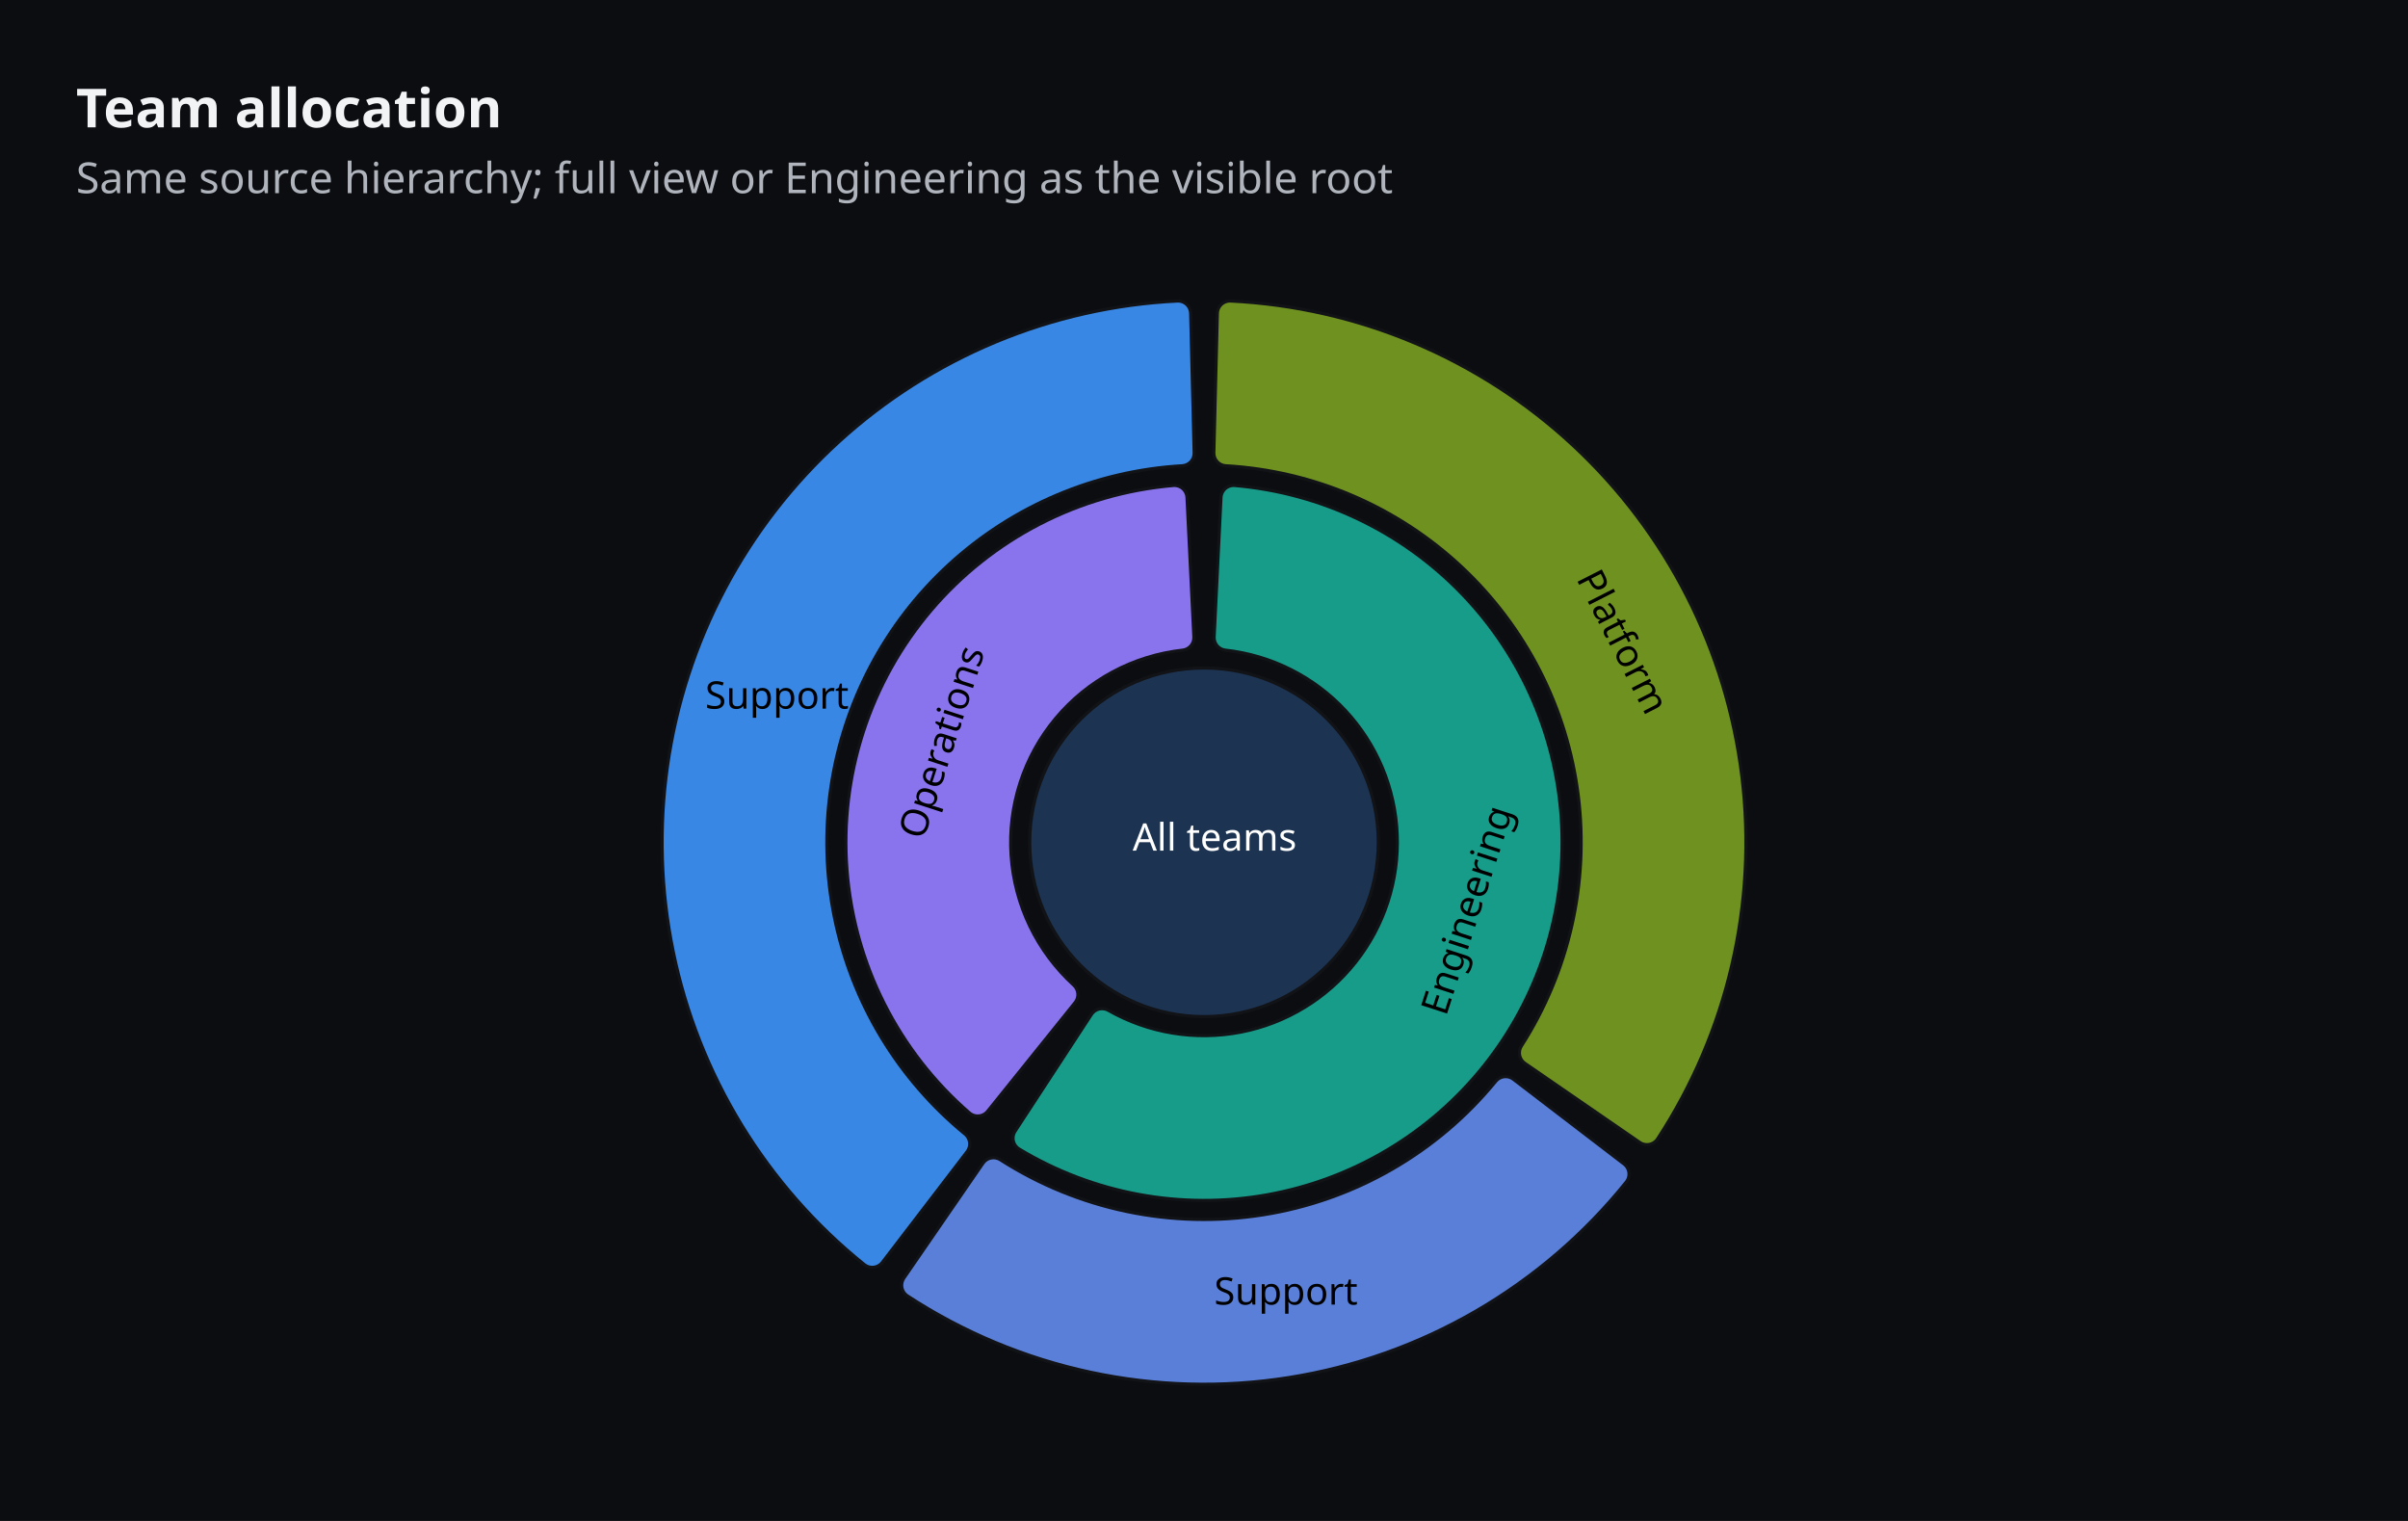
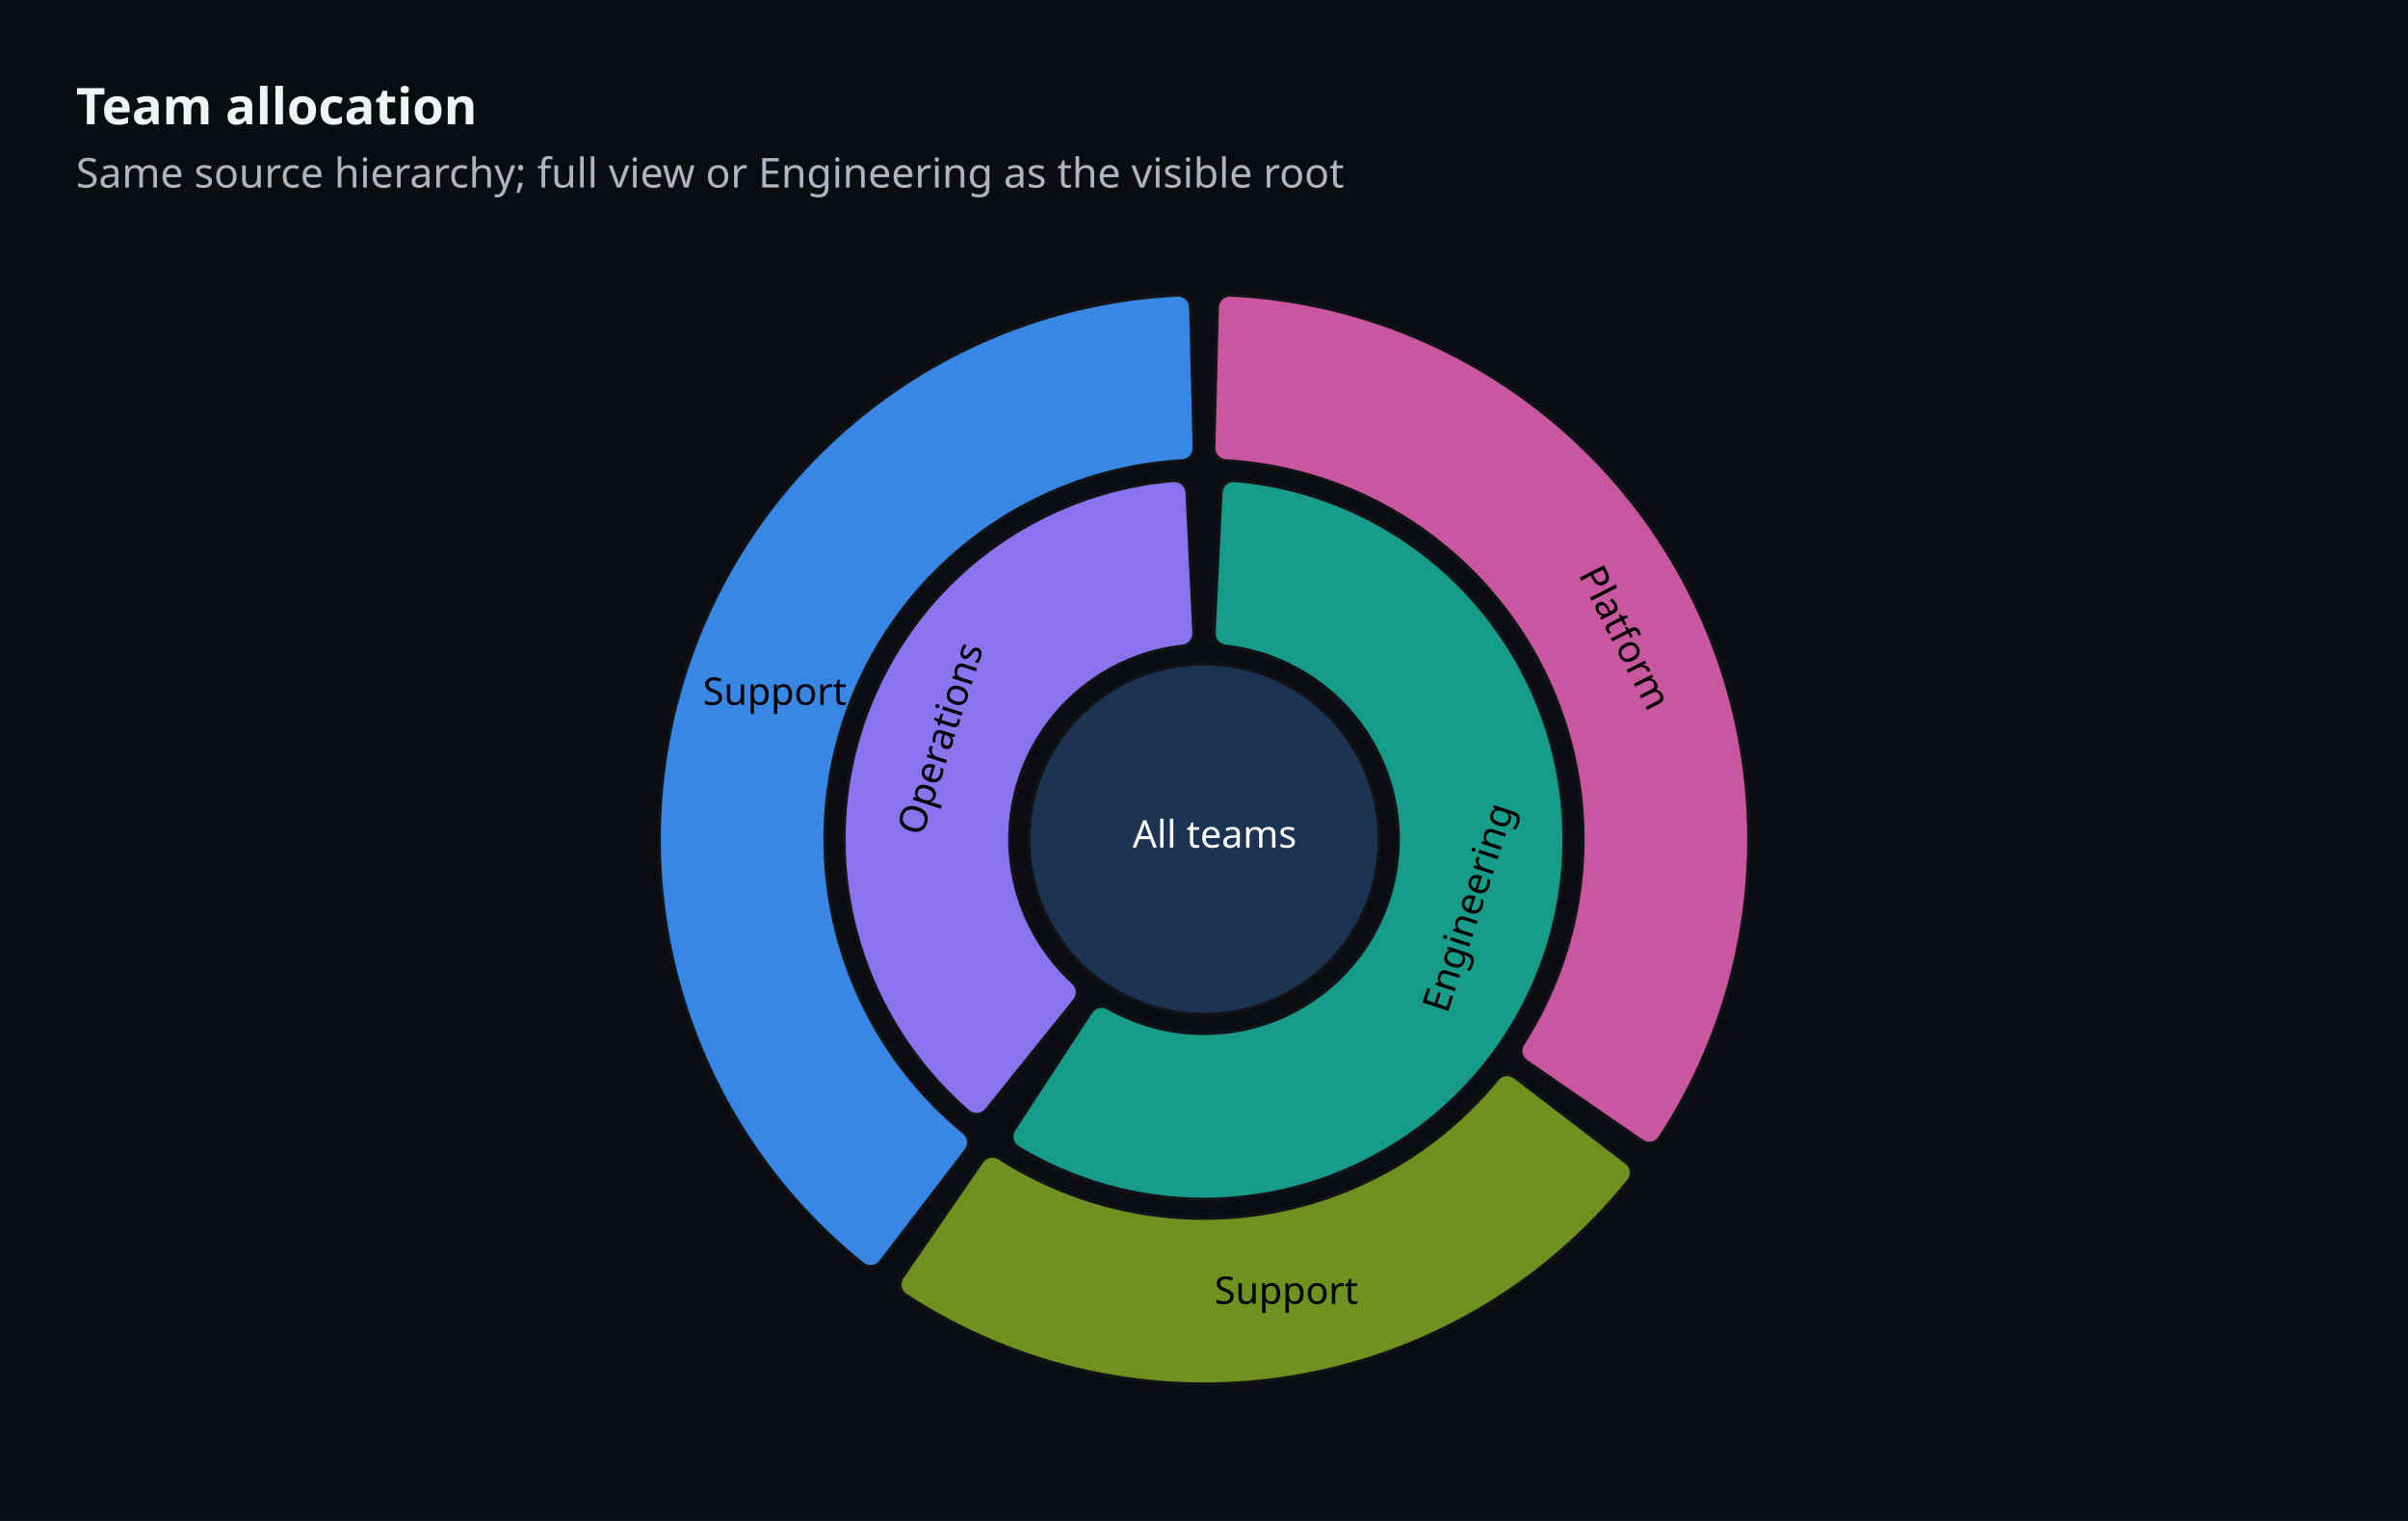
<svg xmlns="http://www.w3.org/2000/svg" width="760" height="480" viewBox="0 0 760 480" stroke-linecap="round" stroke-linejoin="round" role="img" aria-label="Team allocation" aria-labelledby="hierarchy-sunburst-full-title" aria-describedby="hierarchy-sunburst-full-description">
  <defs>
    <clipPath id="hierarchy-sunburst-full-clip-1" clipPathUnits="userSpaceOnUse">
      <rect x="24" y="24" width="712" height="432" />
    </clipPath>
  </defs>
  <rect x="0" y="0" width="760" height="480" rx="0" data-cfx-role="background" fill="#0C0D10" stroke="none" stroke-width="1" />
  <g clip-path="url(#hierarchy-sunburst-full-clip-1)">
-     <g data-cfx-role="frame-heading-source" data-cfx-authored-font-request="Carlito|700|normal|17|">
+     <g data-cfx-role="frame-heading-source" data-cfx-authored-font-request="Carlito|700|normal|16|">
      <g data-cfx-role="frame-heading">
-         <text x="24" y="40.187" font-family="Carlito, sans-serif" font-size="17" font-weight="700" font-style="normal" fill="#F2F3F5" xml:space="preserve" style="white-space:pre;font-language-override:normal;font-palette:normal">Team allocation</text>
+         <text x="24" y="39.234" font-family="Carlito, sans-serif" font-size="16" font-weight="700" font-style="normal" fill="#F2F3F5" xml:space="preserve" style="white-space:pre;font-language-override:normal;font-palette:normal">Team allocation</text>
      </g>
    </g>
-     <g data-cfx-role="frame-heading-source" data-cfx-authored-font-request="Carlito|400|normal|13.5|">
+     <g data-cfx-role="frame-heading-source" data-cfx-authored-font-request="Carlito|400|normal|13|">
      <g data-cfx-role="frame-heading">
-         <text x="24" y="60.954" font-family="Carlito, sans-serif" font-size="13.5" font-weight="400" font-style="normal" fill="#B0B4BC" xml:space="preserve" style="white-space:pre;font-language-override:normal;font-palette:normal">Same source hierarchy; full view or Engineering as the visible root</text>
+         <text x="24" y="59.178" font-family="Carlito, sans-serif" font-size="13" font-weight="400" font-style="normal" fill="#B0B4BC" xml:space="preserve" style="white-space:pre;font-language-override:normal;font-palette:normal">Same source hierarchy; full view or Engineering as the visible root</text>
      </g>
    </g>
  </g>
  <g data-cfx-role="coordinate-system" data-cfx-coordinate-system="polar">
    <g id="hierarchy-sunburst-full-node-10" data-cfx-source-id="series-0" data-cfx-role="hierarchy-series" data-cfx-kind="Sunburst" data-cfx-label-authored-value="Provided value" data-cfx-label-color="Color" data-cfx-label-no-data="No data" data-cfx-label-remainder="Remainder" data-cfx-parent-value-policy="LeafAggregate" data-cfx-semantic-role="" data-cfx-series="0" data-cfx-series-key="allocation-source" data-cfx-series-name="Allocated work" data-cfx-series-scope="shared" data-cfx-state="None">
-       <g id="hierarchy-sunburst-full-node-11" data-cfx-source-id="series-0-node-platform" data-cfx-role="sunburst-segment" data-cfx-authored-value="35" data-cfx-branch-root="engineering" data-cfx-depth="2" data-cfx-formatted-value="35" data-cfx-full-label="Platform" data-cfx-geometry-status="visible" data-cfx-id="platform" data-cfx-inner-radius="116.02733333333335" data-cfx-kind="Sunburst" data-cfx-label="Platform" data-cfx-leaf="true" data-cfx-node="platform" data-cfx-outer-radius="174.04100000000003" data-cfx-paint-inner-radius="119.02733333333335" data-cfx-paint-outer-radius="171.04100000000003" data-cfx-paint-start-angle="-1.54558936268801" data-cfx-paint-sweep="2.148700929299082" data-cfx-parent="engineering" data-cfx-percent="0.35" data-cfx-sector-gap="6" data-cfx-series="0" data-cfx-series-key="allocation-source" data-cfx-series-name="Allocated work" data-cfx-series-scope="shared" data-cfx-source-node-index="3" data-cfx-start-angle="-1.5707963267948966" data-cfx-state="None" data-cfx-sweep="2.199114857512855" data-cfx-target-id="platform" data-cfx-target-kind="node" data-cfx-value="35">
-         <path d="M 388.404 94.991 C 408.394 95.974 428.055 100.458 446.495 108.239 C 464.934 116.019 481.864 126.975 496.516 140.609 C 511.168 154.243 523.313 170.342 532.399 188.174 C 541.485 206.006 547.37 225.295 549.788 245.162 C 552.206 265.029 551.118 285.166 546.575 304.657 C 542.031 324.148 534.102 342.69 523.148 359.44 C 522.915 359.796 522.626 360.114 522.292 360.379 C 521.959 360.645 521.586 360.855 521.186 361.003 C 520.786 361.15 520.365 361.233 519.939 361.248 C 519.513 361.263 519.088 361.21 518.679 361.09 C 518.27 360.971 517.882 360.787 517.531 360.545 L 481.269 335.57 C 480.845 335.278 480.482 334.908 480.198 334.478 C 479.915 334.049 479.717 333.569 479.616 333.065 C 479.515 332.561 479.511 332.042 479.606 331.536 C 479.702 331.031 479.893 330.548 480.171 330.115 C 487.632 318.49 493.013 305.655 496.072 292.185 C 499.131 278.715 499.822 264.815 498.114 251.108 C 496.406 237.401 492.325 224.095 486.054 211.788 C 479.783 199.48 471.418 188.358 461.332 178.919 C 451.247 169.481 439.595 161.87 426.899 156.427 C 414.204 150.984 400.657 147.793 386.867 146.996 C 386.354 146.966 385.851 146.838 385.386 146.618 C 384.921 146.398 384.503 146.09 384.155 145.711 C 383.806 145.333 383.534 144.891 383.353 144.409 C 383.173 143.928 383.086 143.416 383.099 142.902 L 384.209 98.885 C 384.22 98.459 384.298 98.037 384.442 97.636 C 384.586 97.235 384.793 96.859 385.055 96.523 C 385.318 96.188 385.632 95.896 385.986 95.659 C 386.341 95.423 386.731 95.244 387.142 95.13 C 387.552 95.017 387.979 94.97 388.404 94.991 Z" data-cfx-role="sunburst-segment-mark" fill="#6F9120" stroke="#111317" stroke-width="1" fill-rule="evenodd" />
-         <g transform="rotate(63 509.226 199.981)">
+       <g id="hierarchy-sunburst-full-node-11" data-cfx-source-id="series-0-node-platform" data-cfx-role="sunburst-segment" data-cfx-authored-value="35" data-cfx-branch-root="engineering" data-cfx-depth="2" data-cfx-formatted-value="35" data-cfx-full-label="Platform" data-cfx-geometry-status="visible" data-cfx-id="platform" data-cfx-inner-radius="116.62533333333334" data-cfx-kind="Sunburst" data-cfx-label="Platform" data-cfx-leaf="true" data-cfx-node="platform" data-cfx-outer-radius="174.93800000000002" data-cfx-paint-inner-radius="119.62533333333334" data-cfx-paint-outer-radius="171.93800000000002" data-cfx-paint-start-angle="-1.5457153973128779" data-cfx-paint-sweep="2.148952998548818" data-cfx-parent="engineering" data-cfx-percent="0.35" data-cfx-sector-gap="6" data-cfx-series="0" data-cfx-series-key="allocation-source" data-cfx-series-name="Allocated work" data-cfx-series-scope="shared" data-cfx-source-node-index="3" data-cfx-start-angle="-1.5707963267948966" data-cfx-state="None" data-cfx-sweep="2.199114857512855" data-cfx-target-id="platform" data-cfx-target-kind="node" data-cfx-value="35">
+         <path d="M 388.405 93.118 C 408.504 94.101 428.275 98.606 446.816 106.426 C 465.358 114.246 482.383 125.26 497.116 138.967 C 511.85 152.675 524.062 168.862 533.198 186.792 C 542.334 204.722 548.251 224.117 550.68 244.093 C 553.11 264.069 552.014 284.317 547.442 303.914 C 542.87 323.511 534.893 342.153 523.875 358.992 C 523.641 359.349 523.352 359.666 523.019 359.931 C 522.686 360.197 522.312 360.407 521.912 360.555 C 521.513 360.702 521.092 360.785 520.666 360.8 C 520.24 360.814 519.815 360.761 519.405 360.642 C 518.996 360.522 518.609 360.338 518.258 360.096 L 481.753 334.947 C 481.329 334.656 480.966 334.285 480.682 333.855 C 480.399 333.426 480.202 332.946 480.1 332.442 C 479.999 331.937 479.996 331.418 480.091 330.913 C 480.186 330.407 480.378 329.925 480.656 329.492 C 488.16 317.807 493.572 304.906 496.65 291.365 C 499.728 277.824 500.424 263.85 498.709 250.07 C 496.993 236.29 492.891 222.914 486.587 210.541 C 480.283 198.168 471.872 186.988 461.732 177.5 C 451.593 168.012 439.878 160.362 427.114 154.893 C 414.35 149.424 400.731 146.219 386.868 145.422 C 386.354 145.392 385.851 145.264 385.386 145.044 C 384.921 144.824 384.503 144.516 384.155 144.138 C 383.806 143.759 383.534 143.317 383.353 142.836 C 383.172 142.354 383.086 141.842 383.099 141.328 L 384.21 97.012 C 384.221 96.586 384.3 96.165 384.443 95.764 C 384.587 95.363 384.794 94.987 385.056 94.651 C 385.319 94.315 385.633 94.023 385.987 93.787 C 386.342 93.55 386.731 93.371 387.142 93.258 C 387.553 93.144 387.979 93.097 388.405 93.118 Z" data-cfx-role="sunburst-segment-mark" fill="#C9579F" stroke="#111317" stroke-width="1" fill-rule="evenodd" />
+         <g transform="rotate(63 509.892 198.667)">
          <g id="hierarchy-sunburst-full-node-14" data-cfx-source-id="series-0-node-label-3" data-cfx-role="sunburst-label">
-             <text x="488.335" y="202.618" font-family="Carlito, sans-serif" font-size="12" font-weight="400" font-style="normal" fill="#000000" xml:space="preserve" style="white-space:pre;font-language-override:normal;font-palette:normal">Platform</text>
+             <text x="489.001" y="201.303" font-family="Carlito, sans-serif" font-size="12" font-weight="400" font-style="normal" fill="#000000" xml:space="preserve" style="white-space:pre;font-language-override:normal;font-palette:normal">Platform</text>
          </g>
        </g>
      </g>
-       <g id="hierarchy-sunburst-full-node-17" data-cfx-source-id="series-0-node-engineering-support" data-cfx-role="sunburst-segment" data-cfx-authored-value="25" data-cfx-branch-root="engineering" data-cfx-depth="2" data-cfx-formatted-value="25" data-cfx-full-label="Support" data-cfx-geometry-status="visible" data-cfx-id="engineering-support" data-cfx-inner-radius="116.02733333333335" data-cfx-kind="Sunburst" data-cfx-label="Support" data-cfx-leaf="true" data-cfx-node="engineering-support" data-cfx-outer-radius="174.04100000000003" data-cfx-paint-inner-radius="119.02733333333335" data-cfx-paint-outer-radius="171.04100000000003" data-cfx-paint-start-angle="0.6535254948248452" data-cfx-paint-sweep="1.5203823985811233" data-cfx-parent="engineering" data-cfx-percent="0.25" data-cfx-sector-gap="6" data-cfx-series="0" data-cfx-series-key="allocation-source" data-cfx-series-name="Allocated work" data-cfx-series-scope="shared" data-cfx-source-node-index="4" data-cfx-start-angle="0.6283185307179586" data-cfx-state="None" data-cfx-sweep="1.5707963267948966" data-cfx-target-id="engineering-support" data-cfx-target-kind="node" data-cfx-value="25">
-         <path d="M 513.268 373.038 C 500.075 389.437 483.968 403.261 465.758 413.814 C 447.547 424.367 427.545 431.468 406.757 434.76 C 385.968 438.053 364.751 437.48 344.171 433.071 C 323.59 428.662 304 420.493 286.385 408.973 C 286.029 408.74 285.711 408.451 285.446 408.117 C 285.18 407.784 284.97 407.411 284.822 407.011 C 284.675 406.611 284.592 406.19 284.577 405.764 C 284.562 405.338 284.615 404.913 284.735 404.504 C 284.854 404.095 285.038 403.707 285.28 403.356 L 310.255 367.094 C 310.547 366.67 310.917 366.307 311.347 366.023 C 311.776 365.74 312.256 365.542 312.76 365.441 C 313.264 365.34 313.783 365.336 314.289 365.431 C 314.794 365.527 315.277 365.718 315.71 365.996 C 327.892 373.815 341.398 379.346 355.565 382.317 C 369.732 385.289 384.323 385.651 398.62 383.387 C 412.917 381.122 426.681 376.269 439.237 369.065 C 451.792 361.861 462.928 352.427 472.098 341.227 C 472.424 340.829 472.824 340.497 473.275 340.251 C 473.726 340.004 474.221 339.847 474.732 339.787 C 475.243 339.728 475.76 339.768 476.256 339.904 C 476.752 340.041 477.217 340.272 477.625 340.585 L 512.583 367.355 C 512.922 367.614 513.217 367.926 513.457 368.278 C 513.697 368.63 513.879 369.018 513.996 369.428 C 514.114 369.837 514.165 370.263 514.148 370.689 C 514.131 371.115 514.047 371.535 513.897 371.934 C 513.748 372.333 513.535 372.706 513.268 373.038 Z" data-cfx-role="sunburst-segment-mark" fill="#5A7FD8" stroke="#111317" stroke-width="1" fill-rule="evenodd" />
+       <g id="hierarchy-sunburst-full-node-17" data-cfx-source-id="series-0-node-engineering-support" data-cfx-role="sunburst-segment" data-cfx-authored-value="25" data-cfx-branch-root="engineering" data-cfx-depth="2" data-cfx-formatted-value="25" data-cfx-full-label="Support" data-cfx-geometry-status="visible" data-cfx-id="engineering-support" data-cfx-inner-radius="116.62533333333334" data-cfx-kind="Sunburst" data-cfx-label="Support" data-cfx-leaf="true" data-cfx-node="engineering-support" data-cfx-outer-radius="174.93800000000002" data-cfx-paint-inner-radius="119.62533333333334" data-cfx-paint-outer-radius="171.93800000000002" data-cfx-paint-start-angle="0.6533994601999774" data-cfx-paint-sweep="1.520634467830859" data-cfx-parent="engineering" data-cfx-percent="0.25" data-cfx-sector-gap="6" data-cfx-series="0" data-cfx-series-key="allocation-source" data-cfx-series-name="Allocated work" data-cfx-series-scope="shared" data-cfx-source-node-index="4" data-cfx-start-angle="0.6283185307179586" data-cfx-state="None" data-cfx-sweep="1.5707963267948966" data-cfx-target-id="engineering-support" data-cfx-target-kind="node" data-cfx-value="25">
+         <path d="M 513.994 372.591 C 500.732 389.086 484.538 402.99 466.226 413.604 C 447.915 424.218 427.802 431.36 406.897 434.671 C 385.992 437.982 364.656 437.405 343.961 432.969 C 323.266 428.532 303.568 420.313 285.858 408.725 C 285.501 408.491 285.184 408.202 284.919 407.869 C 284.653 407.536 284.443 407.162 284.295 406.762 C 284.148 406.363 284.065 405.942 284.05 405.516 C 284.036 405.09 284.089 404.665 284.208 404.255 C 284.328 403.846 284.512 403.459 284.754 403.108 L 309.903 366.603 C 310.194 366.179 310.565 365.816 310.995 365.532 C 311.424 365.249 311.904 365.052 312.408 364.95 C 312.913 364.849 313.432 364.846 313.937 364.941 C 314.443 365.036 314.925 365.228 315.358 365.506 C 327.604 373.371 341.182 378.934 355.426 381.924 C 369.669 384.914 384.339 385.279 398.714 383.003 C 413.088 380.726 426.927 375.845 439.549 368.6 C 452.172 361.355 463.366 351.868 472.583 340.604 C 472.908 340.206 473.308 339.875 473.759 339.628 C 474.21 339.381 474.705 339.223 475.216 339.164 C 475.727 339.105 476.245 339.144 476.741 339.281 C 477.236 339.417 477.701 339.648 478.11 339.961 L 513.309 366.909 C 513.647 367.168 513.942 367.479 514.182 367.831 C 514.422 368.183 514.604 368.572 514.722 368.981 C 514.839 369.391 514.891 369.816 514.874 370.242 C 514.857 370.668 514.772 371.088 514.623 371.488 C 514.474 371.887 514.261 372.259 513.994 372.591 Z" data-cfx-role="sunburst-segment-mark" fill="#6F9120" stroke="#111317" stroke-width="1" fill-rule="evenodd" />
        <g id="hierarchy-sunburst-full-node-19" data-cfx-source-id="series-0-node-label-4" data-cfx-role="sunburst-label">
-           <text x="383.209" y="411.71" font-family="Carlito, sans-serif" font-size="12" font-weight="400" font-style="normal" fill="#000000" xml:space="preserve" style="white-space:pre;font-language-override:normal;font-palette:normal">Support</text>
+           <text x="383.326" y="411.474" font-family="Carlito, sans-serif" font-size="12" font-weight="400" font-style="normal" fill="#000000" xml:space="preserve" style="white-space:pre;font-language-override:normal;font-palette:normal">Support</text>
        </g>
      </g>
-       <g id="hierarchy-sunburst-full-node-21" data-cfx-source-id="series-0-node-operations-support" data-cfx-role="sunburst-segment" data-cfx-authored-value="40" data-cfx-branch-root="operations" data-cfx-depth="2" data-cfx-formatted-value="40" data-cfx-full-label="Support" data-cfx-geometry-status="visible" data-cfx-id="operations-support" data-cfx-inner-radius="116.02733333333335" data-cfx-kind="Sunburst" data-cfx-label="Support" data-cfx-leaf="true" data-cfx-node="operations-support" data-cfx-outer-radius="174.04100000000003" data-cfx-paint-inner-radius="119.02733333333335" data-cfx-paint-outer-radius="171.04100000000003" data-cfx-paint-start-angle="2.224321821619742" data-cfx-paint-sweep="2.4628601946580613" data-cfx-parent="operations" data-cfx-percent="0.4" data-cfx-sector-gap="6" data-cfx-series="0" data-cfx-series-key="allocation-source" data-cfx-series-name="Allocated work" data-cfx-series-scope="shared" data-cfx-source-node-index="5" data-cfx-start-angle="2.199114857512855" data-cfx-state="None" data-cfx-sweep="2.5132741228718345" data-cfx-target-id="operations-support" data-cfx-target-kind="node" data-cfx-value="40">
-         <path d="M 272.787 399.093 C 257.423 386.733 244.312 371.81 234.034 354.982 C 223.756 338.154 216.464 319.676 212.483 300.364 C 208.501 281.052 207.888 261.197 210.672 241.676 C 213.456 222.155 219.595 203.263 228.817 185.834 C 238.038 168.405 250.204 152.701 264.777 139.418 C 279.35 126.135 296.11 115.471 314.316 107.899 C 332.523 100.327 351.901 95.959 371.596 94.991 C 372.021 94.97 372.448 95.017 372.858 95.13 C 373.269 95.244 373.659 95.423 374.014 95.659 C 374.368 95.896 374.682 96.188 374.945 96.523 C 375.207 96.859 375.414 97.235 375.558 97.636 C 375.702 98.037 375.78 98.459 375.791 98.885 L 376.901 142.902 C 376.914 143.416 376.827 143.928 376.647 144.409 C 376.466 144.891 376.194 145.333 375.845 145.711 C 375.497 146.09 375.079 146.398 374.614 146.618 C 374.149 146.838 373.646 146.966 373.133 146.996 C 359.531 147.782 346.166 150.897 333.619 156.206 C 321.072 161.515 309.529 168.939 299.494 178.154 C 289.459 187.368 281.08 198.238 274.723 210.288 C 268.367 222.338 264.126 235.39 262.186 248.875 C 260.246 262.361 260.635 276.079 263.337 289.432 C 266.039 302.786 271.014 315.576 278.044 327.246 C 285.075 338.916 294.057 349.293 304.598 357.923 C 304.996 358.249 305.328 358.649 305.574 359.1 C 305.821 359.551 305.978 360.046 306.038 360.557 C 306.097 361.068 306.057 361.585 305.921 362.081 C 305.784 362.577 305.553 363.042 305.24 363.45 L 278.47 398.408 C 278.211 398.747 277.899 399.042 277.547 399.282 C 277.195 399.522 276.807 399.704 276.397 399.821 C 275.988 399.939 275.562 399.99 275.136 399.973 C 274.71 399.956 274.29 399.872 273.891 399.722 C 273.492 399.573 273.119 399.36 272.787 399.093 Z" data-cfx-role="sunburst-segment-mark" fill="#3987E5" stroke="#111317" stroke-width="1" fill-rule="evenodd" />
+       <g id="hierarchy-sunburst-full-node-21" data-cfx-source-id="series-0-node-operations-support" data-cfx-role="sunburst-segment" data-cfx-authored-value="40" data-cfx-branch-root="operations" data-cfx-depth="2" data-cfx-formatted-value="40" data-cfx-full-label="Support" data-cfx-geometry-status="visible" data-cfx-id="operations-support" data-cfx-inner-radius="116.62533333333334" data-cfx-kind="Sunburst" data-cfx-label="Support" data-cfx-leaf="true" data-cfx-node="operations-support" data-cfx-outer-radius="174.93800000000002" data-cfx-paint-inner-radius="119.62533333333334" data-cfx-paint-outer-radius="171.93800000000002" data-cfx-paint-start-angle="2.224195786994874" data-cfx-paint-sweep="2.463112263907797" data-cfx-parent="operations" data-cfx-percent="0.4" data-cfx-sector-gap="6" data-cfx-series="0" data-cfx-series-key="allocation-source" data-cfx-series-name="Allocated work" data-cfx-series-scope="shared" data-cfx-source-node-index="5" data-cfx-start-angle="2.199114857512855" data-cfx-state="None" data-cfx-sweep="2.5132741228718345" data-cfx-target-id="operations-support" data-cfx-target-kind="node" data-cfx-value="40">
+         <path d="M 272.259 398.844 C 256.808 386.421 243.622 371.419 233.285 354.501 C 222.947 337.584 215.614 319.006 211.608 299.589 C 207.602 280.172 206.985 260.208 209.783 240.58 C 212.582 220.953 218.754 201.958 228.027 184.434 C 237.299 166.91 249.533 151.122 264.187 137.768 C 278.84 124.413 295.693 113.694 314.001 106.084 C 332.308 98.473 351.793 94.087 371.595 93.118 C 372.021 93.097 372.447 93.144 372.858 93.258 C 373.269 93.371 373.658 93.55 374.013 93.787 C 374.367 94.023 374.681 94.315 374.944 94.651 C 375.206 94.987 375.413 95.363 375.557 95.764 C 375.7 96.165 375.779 96.586 375.79 97.012 L 376.901 141.328 C 376.914 141.842 376.828 142.354 376.647 142.836 C 376.466 143.317 376.194 143.759 375.845 144.138 C 375.497 144.516 375.079 144.824 374.614 145.044 C 374.149 145.264 373.646 145.392 373.132 145.422 C 359.459 146.208 346.022 149.337 333.408 154.671 C 320.794 160.005 309.189 167.466 299.1 176.728 C 289.011 185.99 280.588 196.916 274.197 209.03 C 267.806 221.143 263.543 234.264 261.593 247.82 C 259.643 261.376 260.036 275.167 262.754 288.59 C 265.472 302.014 270.475 314.871 277.545 326.601 C 284.615 338.331 293.646 348.759 304.246 357.433 C 304.644 357.758 304.975 358.158 305.222 358.609 C 305.469 359.06 305.627 359.555 305.686 360.066 C 305.745 360.577 305.706 361.095 305.569 361.591 C 305.433 362.086 305.202 362.551 304.889 362.96 L 277.941 398.159 C 277.682 398.497 277.371 398.792 277.019 399.032 C 276.667 399.272 276.278 399.454 275.869 399.572 C 275.459 399.689 275.034 399.741 274.608 399.724 C 274.182 399.707 273.762 399.622 273.362 399.473 C 272.963 399.324 272.591 399.111 272.259 398.844 Z" data-cfx-role="sunburst-segment-mark" fill="#3987E5" stroke="#111317" stroke-width="1" fill-rule="evenodd" />
        <g id="hierarchy-sunburst-full-node-23" data-cfx-source-id="series-0-node-label-5" data-cfx-role="sunburst-label">
-           <text x="222.585" y="223.644" font-family="Carlito, sans-serif" font-size="12" font-weight="400" font-style="normal" fill="#000000" xml:space="preserve" style="white-space:pre;font-language-override:normal;font-palette:normal">Support</text>
+           <text x="221.874" y="222.438" font-family="Carlito, sans-serif" font-size="12" font-weight="400" font-style="normal" fill="#000000" xml:space="preserve" style="white-space:pre;font-language-override:normal;font-palette:normal">Support</text>
        </g>
      </g>
-       <g id="hierarchy-sunburst-full-node-25" data-cfx-source-id="series-0-node-reserve" data-cfx-role="sunburst-segment" data-cfx-authored-value="0" data-cfx-branch-root="operations" data-cfx-depth="2" data-cfx-formatted-value="0" data-cfx-full-label="Reserve" data-cfx-geometry-status="zero" data-cfx-id="reserve" data-cfx-inner-radius="116.02733333333335" data-cfx-kind="Sunburst" data-cfx-label="Reserve" data-cfx-leaf="true" data-cfx-node="reserve" data-cfx-outer-radius="174.04100000000003" data-cfx-paint-inner-radius="116.02733333333335" data-cfx-paint-outer-radius="174.04100000000003" data-cfx-paint-start-angle="4.71238898038469" data-cfx-paint-sweep="0" data-cfx-parent="operations" data-cfx-passive="true" data-cfx-percent="0" data-cfx-sector-gap="6" data-cfx-series="0" data-cfx-series-key="allocation-source" data-cfx-series-name="Allocated work" data-cfx-series-scope="shared" data-cfx-source-node-index="6" data-cfx-start-angle="4.71238898038469" data-cfx-state="None" data-cfx-sweep="0" data-cfx-target-id="reserve" data-cfx-target-kind="node" data-cfx-value="0" data-cfx-visible="false" />
-       <g id="hierarchy-sunburst-full-node-27" data-cfx-source-id="series-0-node-engineering" data-cfx-role="sunburst-segment" data-cfx-branch-root="engineering" data-cfx-depth="1" data-cfx-formatted-value="60" data-cfx-full-label="Engineering" data-cfx-geometry-status="visible" data-cfx-id="engineering" data-cfx-inner-radius="58.01366666666667" data-cfx-kind="Sunburst" data-cfx-label="Engineering" data-cfx-leaf="false" data-cfx-node="engineering" data-cfx-outer-radius="116.02733333333335" data-cfx-paint-inner-radius="61.01366666666667" data-cfx-paint-outer-radius="113.02733333333335" data-cfx-paint-start-angle="-1.5216071812874823" data-cfx-paint-sweep="3.671532893292923" data-cfx-parent="all" data-cfx-percent="0.6" data-cfx-remainder-value="0" data-cfx-sector-gap="6" data-cfx-series="0" data-cfx-series-key="allocation-source" data-cfx-series-name="Allocated work" data-cfx-series-scope="shared" data-cfx-source-node-index="1" data-cfx-start-angle="-1.5707963267948966" data-cfx-state="None" data-cfx-sweep="3.7699111843077517" data-cfx-target-id="engineering" data-cfx-target-kind="node" data-cfx-value="60">
-         <path d="M 389.695 153.214 C 403.238 154.38 416.46 157.98 428.725 163.839 C 440.99 169.699 452.097 177.723 461.514 187.526 C 470.93 197.329 478.501 208.751 483.863 221.241 C 489.225 233.732 492.289 247.088 492.91 260.667 C 493.53 274.245 491.696 287.825 487.495 300.752 C 483.295 313.68 476.797 325.744 468.314 336.365 C 459.83 346.986 449.501 355.989 437.821 362.943 C 426.142 369.897 413.303 374.687 399.923 377.083 C 386.543 379.479 372.841 379.441 359.474 376.973 C 346.107 374.504 333.295 369.645 321.653 362.628 C 321.285 362.406 320.955 362.126 320.676 361.8 C 320.397 361.473 320.173 361.104 320.011 360.706 C 319.85 360.308 319.753 359.886 319.726 359.457 C 319.698 359.029 319.74 358.598 319.85 358.183 C 319.959 357.767 320.135 357.372 320.37 357.013 L 344.486 320.134 C 344.762 319.712 345.115 319.346 345.528 319.055 C 345.94 318.764 346.404 318.554 346.894 318.435 C 347.385 318.317 347.893 318.292 348.393 318.363 C 348.892 318.433 349.374 318.598 349.813 318.847 C 356.101 322.427 362.975 324.86 370.115 326.033 C 377.255 327.205 384.547 327.098 391.65 325.716 C 398.752 324.335 405.553 321.701 411.733 317.937 C 417.913 314.174 423.374 309.342 427.862 303.666 C 432.349 297.99 435.791 291.561 438.027 284.679 C 440.263 277.798 441.257 270.573 440.963 263.344 C 440.669 256.114 439.091 248.994 436.303 242.317 C 433.515 235.64 429.562 229.512 424.628 224.22 C 419.694 218.927 413.858 214.554 407.392 211.306 C 400.927 208.057 393.935 205.985 386.744 205.185 C 386.242 205.129 385.756 204.979 385.31 204.743 C 384.864 204.506 384.468 204.187 384.14 203.803 C 383.813 203.419 383.562 202.976 383.399 202.499 C 383.237 202.021 383.166 201.517 383.191 201.013 L 385.357 157.003 C 385.378 156.574 385.468 156.151 385.624 155.751 C 385.78 155.35 385.999 154.977 386.273 154.647 C 386.547 154.316 386.873 154.032 387.237 153.804 C 387.602 153.577 388.001 153.41 388.419 153.31 C 388.836 153.21 389.267 153.177 389.695 153.214 Z" data-cfx-role="sunburst-segment-mark" fill="#179C89" stroke="#111317" stroke-width="1" fill-rule="evenodd" />
-         <g transform="rotate(-72 462.761 292.716)">
+       <g id="hierarchy-sunburst-full-node-25" data-cfx-source-id="series-0-node-reserve" data-cfx-role="sunburst-segment" data-cfx-authored-value="0" data-cfx-branch-root="operations" data-cfx-depth="2" data-cfx-formatted-value="0" data-cfx-full-label="Reserve" data-cfx-geometry-status="zero" data-cfx-id="reserve" data-cfx-inner-radius="116.62533333333334" data-cfx-kind="Sunburst" data-cfx-label="Reserve" data-cfx-leaf="true" data-cfx-node="reserve" data-cfx-outer-radius="174.93800000000002" data-cfx-paint-inner-radius="116.62533333333334" data-cfx-paint-outer-radius="174.93800000000002" data-cfx-paint-start-angle="4.71238898038469" data-cfx-paint-sweep="0" data-cfx-parent="operations" data-cfx-passive="true" data-cfx-percent="0" data-cfx-sector-gap="6" data-cfx-series="0" data-cfx-series-key="allocation-source" data-cfx-series-name="Allocated work" data-cfx-series-scope="shared" data-cfx-source-node-index="6" data-cfx-start-angle="4.71238898038469" data-cfx-state="None" data-cfx-sweep="0" data-cfx-target-id="reserve" data-cfx-target-kind="node" data-cfx-value="0" data-cfx-visible="false" />
+       <g id="hierarchy-sunburst-full-node-27" data-cfx-source-id="series-0-node-engineering" data-cfx-role="sunburst-segment" data-cfx-branch-root="engineering" data-cfx-depth="1" data-cfx-formatted-value="60" data-cfx-full-label="Engineering" data-cfx-geometry-status="visible" data-cfx-id="engineering" data-cfx-inner-radius="58.31266666666667" data-cfx-kind="Sunburst" data-cfx-label="Engineering" data-cfx-leaf="false" data-cfx-node="engineering" data-cfx-outer-radius="116.62533333333334" data-cfx-paint-inner-radius="61.31266666666667" data-cfx-paint-outer-radius="113.62533333333334" data-cfx-paint-start-angle="-1.5218472514386674" data-cfx-paint-sweep="3.6720130335952934" data-cfx-parent="all" data-cfx-percent="0.6" data-cfx-remainder-value="0" data-cfx-sector-gap="6" data-cfx-series="0" data-cfx-series-key="allocation-source" data-cfx-series-name="Allocated work" data-cfx-series-scope="shared" data-cfx-source-node-index="1" data-cfx-start-angle="-1.5707963267948966" data-cfx-state="None" data-cfx-sweep="3.7699111843077517" data-cfx-target-id="engineering" data-cfx-target-kind="node" data-cfx-value="60">
+         <path d="M 389.697 151.639 C 403.315 152.806 416.611 156.42 428.947 162.308 C 441.282 168.195 452.453 176.261 461.924 186.115 C 471.395 195.97 479.011 207.453 484.404 220.012 C 489.798 232.571 492.881 246 493.506 259.654 C 494.131 273.308 492.288 286.963 488.064 299.962 C 483.84 312.961 477.306 325.092 468.775 335.771 C 460.243 346.45 449.855 355.502 438.11 362.492 C 426.364 369.482 413.454 374.296 399.999 376.701 C 386.544 379.107 372.766 379.066 359.326 376.579 C 345.886 374.092 333.004 369.2 321.301 362.139 C 320.934 361.917 320.604 361.638 320.325 361.311 C 320.046 360.984 319.822 360.615 319.661 360.217 C 319.499 359.818 319.403 359.397 319.376 358.968 C 319.349 358.54 319.39 358.109 319.5 357.694 C 319.61 357.279 319.785 356.884 320.02 356.524 L 344.309 319.402 C 344.585 318.979 344.939 318.613 345.351 318.322 C 345.764 318.031 346.227 317.821 346.718 317.703 C 347.209 317.585 347.717 317.56 348.217 317.631 C 348.717 317.702 349.198 317.867 349.637 318.116 C 355.956 321.718 362.865 324.167 370.042 325.349 C 377.218 326.53 384.548 326.425 391.688 325.038 C 398.828 323.652 405.664 321.006 411.877 317.225 C 418.09 313.443 423.581 308.586 428.092 302.881 C 432.604 297.176 436.064 290.714 438.312 283.797 C 440.559 276.879 441.558 269.617 441.262 262.35 C 440.965 255.083 439.378 247.926 436.574 241.215 C 433.77 234.504 429.795 228.345 424.834 223.027 C 419.872 217.708 414.004 213.315 407.504 210.052 C 401.003 206.79 393.974 204.71 386.745 203.909 C 386.243 203.854 385.757 203.704 385.311 203.468 C 384.865 203.231 384.468 202.912 384.141 202.528 C 383.813 202.144 383.562 201.702 383.399 201.224 C 383.236 200.746 383.165 200.242 383.19 199.738 L 385.36 155.429 C 385.381 155 385.471 154.577 385.627 154.177 C 385.782 153.776 386.001 153.403 386.275 153.073 C 386.549 152.742 386.875 152.457 387.239 152.23 C 387.604 152.003 388.003 151.836 388.42 151.735 C 388.838 151.635 389.269 151.603 389.697 151.639 Z" data-cfx-role="sunburst-segment-mark" fill="#179C89" stroke="#111317" stroke-width="1" fill-rule="evenodd" />
+         <g transform="rotate(-72 463.188 291.879)">
          <g id="hierarchy-sunburst-full-node-30" data-cfx-source-id="series-0-node-label-1" data-cfx-role="sunburst-label">
-             <text x="433.91" y="295.353" font-family="Carlito, sans-serif" font-size="12" font-weight="400" font-style="normal" fill="#000000" xml:space="preserve" style="white-space:pre;font-language-override:normal;font-palette:normal">Engineering</text>
+             <text x="434.336" y="294.516" font-family="Carlito, sans-serif" font-size="12" font-weight="400" font-style="normal" fill="#000000" xml:space="preserve" style="white-space:pre;font-language-override:normal;font-palette:normal">Engineering</text>
          </g>
        </g>
      </g>
-       <g id="hierarchy-sunburst-full-node-33" data-cfx-source-id="series-0-node-operations" data-cfx-role="sunburst-segment" data-cfx-branch-root="operations" data-cfx-depth="1" data-cfx-formatted-value="40" data-cfx-full-label="Operations" data-cfx-geometry-status="visible" data-cfx-id="operations" data-cfx-inner-radius="58.01366666666667" data-cfx-kind="Sunburst" data-cfx-label="Operations" data-cfx-leaf="false" data-cfx-node="operations" data-cfx-outer-radius="116.02733333333335" data-cfx-paint-inner-radius="61.01366666666667" data-cfx-paint-outer-radius="113.02733333333335" data-cfx-paint-start-angle="2.2483040030202694" data-cfx-paint-sweep="2.414895831857006" data-cfx-parent="all" data-cfx-percent="0.4" data-cfx-remainder-value="0" data-cfx-sector-gap="6" data-cfx-series="0" data-cfx-series-key="allocation-source" data-cfx-series-name="Allocated work" data-cfx-series-scope="shared" data-cfx-source-node-index="2" data-cfx-start-angle="2.199114857512855" data-cfx-state="None" data-cfx-sweep="2.5132741228718345" data-cfx-target-id="operations" data-cfx-target-kind="node" data-cfx-value="40">
-         <path d="M 305.965 351.23 C 294.82 341.569 285.674 329.819 279.042 316.645 C 272.41 303.47 268.421 289.124 267.3 274.417 C 266.178 259.71 267.947 244.926 272.505 230.898 C 277.063 216.87 284.322 203.87 293.874 192.63 C 303.426 181.391 315.085 172.13 328.194 165.369 C 341.303 158.609 355.609 154.48 370.305 153.214 C 370.733 153.177 371.164 153.21 371.581 153.31 C 371.999 153.41 372.398 153.577 372.763 153.804 C 373.127 154.032 373.453 154.316 373.727 154.647 C 374.001 154.977 374.22 155.35 374.376 155.751 C 374.532 156.151 374.622 156.574 374.643 157.003 L 376.809 201.013 C 376.834 201.517 376.763 202.021 376.601 202.499 C 376.438 202.976 376.187 203.419 375.86 203.803 C 375.532 204.187 375.136 204.506 374.69 204.743 C 374.244 204.979 373.758 205.129 373.256 205.185 C 365.512 206.046 358.004 208.383 351.139 212.069 C 344.274 215.755 338.179 220.721 333.182 226.7 C 328.185 232.679 324.38 239.56 321.973 246.971 C 319.565 254.381 318.599 262.185 319.127 269.959 C 319.654 277.733 321.667 285.334 325.054 292.351 C 328.442 299.368 333.142 305.671 338.901 310.92 C 339.274 311.26 339.579 311.667 339.801 312.12 C 340.022 312.574 340.156 313.065 340.195 313.568 C 340.234 314.071 340.177 314.577 340.028 315.059 C 339.879 315.541 339.639 315.99 339.323 316.384 L 311.702 350.715 C 311.433 351.05 311.111 351.339 310.75 351.571 C 310.389 351.804 309.992 351.977 309.576 352.083 C 309.16 352.189 308.729 352.228 308.301 352.198 C 307.872 352.167 307.451 352.068 307.055 351.903 C 306.658 351.739 306.29 351.512 305.965 351.23 Z" data-cfx-role="sunburst-segment-mark" fill="#8A74EE" stroke="#111317" stroke-width="1" fill-rule="evenodd" />
-         <g transform="rotate(-72 297.239 238.934)">
+       <g id="hierarchy-sunburst-full-node-33" data-cfx-source-id="series-0-node-operations" data-cfx-role="sunburst-segment" data-cfx-branch-root="operations" data-cfx-depth="1" data-cfx-formatted-value="40" data-cfx-full-label="Operations" data-cfx-geometry-status="visible" data-cfx-id="operations" data-cfx-inner-radius="58.31266666666667" data-cfx-kind="Sunburst" data-cfx-label="Operations" data-cfx-leaf="false" data-cfx-node="operations" data-cfx-outer-radius="116.62533333333334" data-cfx-paint-inner-radius="61.31266666666667" data-cfx-paint-outer-radius="113.62533333333334" data-cfx-paint-start-angle="2.2480639328690843" data-cfx-paint-sweep="2.415375972159376" data-cfx-parent="all" data-cfx-percent="0.4" data-cfx-remainder-value="0" data-cfx-sector-gap="6" data-cfx-series="0" data-cfx-series-key="allocation-source" data-cfx-series-name="Allocated work" data-cfx-series-scope="shared" data-cfx-source-node-index="2" data-cfx-start-angle="2.199114857512855" data-cfx-state="None" data-cfx-sweep="2.5132741228718345" data-cfx-target-id="operations" data-cfx-target-kind="node" data-cfx-value="40">
+         <path d="M 305.611 350.74 C 294.399 341.029 285.196 329.216 278.523 315.968 C 271.849 302.721 267.834 288.295 266.705 273.504 C 265.575 258.714 267.352 243.845 271.936 229.738 C 276.52 215.63 283.821 202.557 293.429 191.255 C 303.037 179.954 314.764 170.643 327.95 163.848 C 341.135 157.053 355.524 152.905 370.303 151.639 C 370.731 151.603 371.162 151.635 371.58 151.735 C 371.997 151.836 372.396 152.003 372.761 152.23 C 373.125 152.457 373.451 152.742 373.725 153.073 C 373.999 153.403 374.218 153.776 374.373 154.177 C 374.529 154.577 374.619 155 374.64 155.429 L 376.81 199.738 C 376.835 200.242 376.764 200.746 376.601 201.224 C 376.438 201.702 376.187 202.144 375.859 202.528 C 375.532 202.912 375.135 203.231 374.689 203.468 C 374.243 203.704 373.757 203.854 373.255 203.909 C 365.469 204.771 357.92 207.117 351.017 210.82 C 344.113 214.523 337.984 219.515 332.959 225.525 C 327.935 231.536 324.109 238.453 321.688 245.903 C 319.267 253.354 318.297 261.199 318.829 269.015 C 319.361 276.83 321.386 284.472 324.794 291.525 C 328.202 298.579 332.931 304.914 338.723 310.187 C 339.096 310.527 339.402 310.934 339.624 311.388 C 339.845 311.841 339.979 312.332 340.018 312.836 C 340.058 313.339 340.001 313.845 339.852 314.327 C 339.703 314.809 339.464 315.259 339.148 315.652 L 311.347 350.223 C 311.078 350.558 310.757 350.847 310.396 351.079 C 310.034 351.312 309.638 351.485 309.222 351.591 C 308.806 351.698 308.375 351.737 307.947 351.706 C 307.519 351.676 307.098 351.576 306.701 351.412 C 306.304 351.248 305.936 351.021 305.611 350.74 Z" data-cfx-role="sunburst-segment-mark" fill="#8A74EE" stroke="#111317" stroke-width="1" fill-rule="evenodd" />
+         <g transform="rotate(-72 296.812 237.821)">
          <g id="hierarchy-sunburst-full-node-36" data-cfx-source-id="series-0-node-label-2" data-cfx-role="sunburst-label">
-             <text x="270.335" y="241.571" font-family="Carlito, sans-serif" font-size="12" font-weight="400" font-style="normal" fill="#000000" xml:space="preserve" style="white-space:pre;font-language-override:normal;font-palette:normal">Operations</text>
+             <text x="269.909" y="240.457" font-family="Carlito, sans-serif" font-size="12" font-weight="400" font-style="normal" fill="#000000" xml:space="preserve" style="white-space:pre;font-language-override:normal;font-palette:normal">Operations</text>
          </g>
        </g>
      </g>
-       <g id="hierarchy-sunburst-full-node-39" data-cfx-source-id="series-0-node-all" data-cfx-role="sunburst-segment" data-cfx-depth="0" data-cfx-formatted-value="100" data-cfx-full-label="All teams" data-cfx-geometry-status="visible" data-cfx-id="all" data-cfx-inner-radius="0" data-cfx-kind="Sunburst" data-cfx-label="All teams" data-cfx-leaf="false" data-cfx-node="all" data-cfx-outer-radius="58.01366666666667" data-cfx-paint-inner-radius="0" data-cfx-paint-outer-radius="55.01366666666667" data-cfx-paint-start-angle="-1.5707963267948966" data-cfx-paint-sweep="6.283185307179586" data-cfx-percent="1" data-cfx-remainder-value="0" data-cfx-sector-gap="6" data-cfx-series="0" data-cfx-series-key="allocation-source" data-cfx-series-name="Allocated work" data-cfx-series-scope="shared" data-cfx-source-node-index="0" data-cfx-start-angle="-1.5707963267948966" data-cfx-state="None" data-cfx-sweep="6.283185307179586" data-cfx-target-id="all" data-cfx-target-kind="node" data-cfx-value="100">
-         <path d="M 380 265.825 m -55.014 0 A 55.014 55.014 0 1 1 435.014 265.825 A 55.014 55.014 0 1 1 324.986 265.825 Z" data-cfx-role="sunburst-segment-mark" fill="#1C3351" stroke="#111317" stroke-width="1" fill-rule="evenodd" />
+       <g id="hierarchy-sunburst-full-node-39" data-cfx-source-id="series-0-node-all" data-cfx-role="sunburst-segment" data-cfx-depth="0" data-cfx-formatted-value="100" data-cfx-full-label="All teams" data-cfx-geometry-status="visible" data-cfx-id="all" data-cfx-inner-radius="0" data-cfx-kind="Sunburst" data-cfx-label="All teams" data-cfx-leaf="false" data-cfx-node="all" data-cfx-outer-radius="58.31266666666667" data-cfx-paint-inner-radius="0" data-cfx-paint-outer-radius="55.31266666666667" data-cfx-paint-start-angle="-1.5707963267948966" data-cfx-paint-sweep="6.283185307179586" data-cfx-percent="1" data-cfx-remainder-value="0" data-cfx-sector-gap="6" data-cfx-series="0" data-cfx-series-key="allocation-source" data-cfx-series-name="Allocated work" data-cfx-series-scope="shared" data-cfx-source-node-index="0" data-cfx-start-angle="-1.5707963267948966" data-cfx-state="None" data-cfx-sweep="6.283185307179586" data-cfx-target-id="all" data-cfx-target-kind="node" data-cfx-value="100">
+         <path d="M 380 264.85 m -55.313 0 A 55.313 55.313 0 1 1 435.313 264.85 A 55.313 55.313 0 1 1 324.687 264.85 Z" data-cfx-role="sunburst-segment-mark" fill="#1C3351" stroke="#111317" stroke-width="1" fill-rule="evenodd" />
        <g id="hierarchy-sunburst-full-node-41" data-cfx-source-id="series-0-node-label-0" data-cfx-role="sunburst-label">
-           <text x="357.474" y="268.462" font-family="Carlito, sans-serif" font-size="12" font-weight="400" font-style="normal" fill="#FFFFFF" xml:space="preserve" style="white-space:pre;font-language-override:normal;font-palette:normal">All teams</text>
+           <text x="357.474" y="267.487" font-family="Carlito, sans-serif" font-size="12" font-weight="400" font-style="normal" fill="#FFFFFF" xml:space="preserve" style="white-space:pre;font-language-override:normal;font-palette:normal">All teams</text>
        </g>
      </g>
    </g>
  </g>
</svg>
